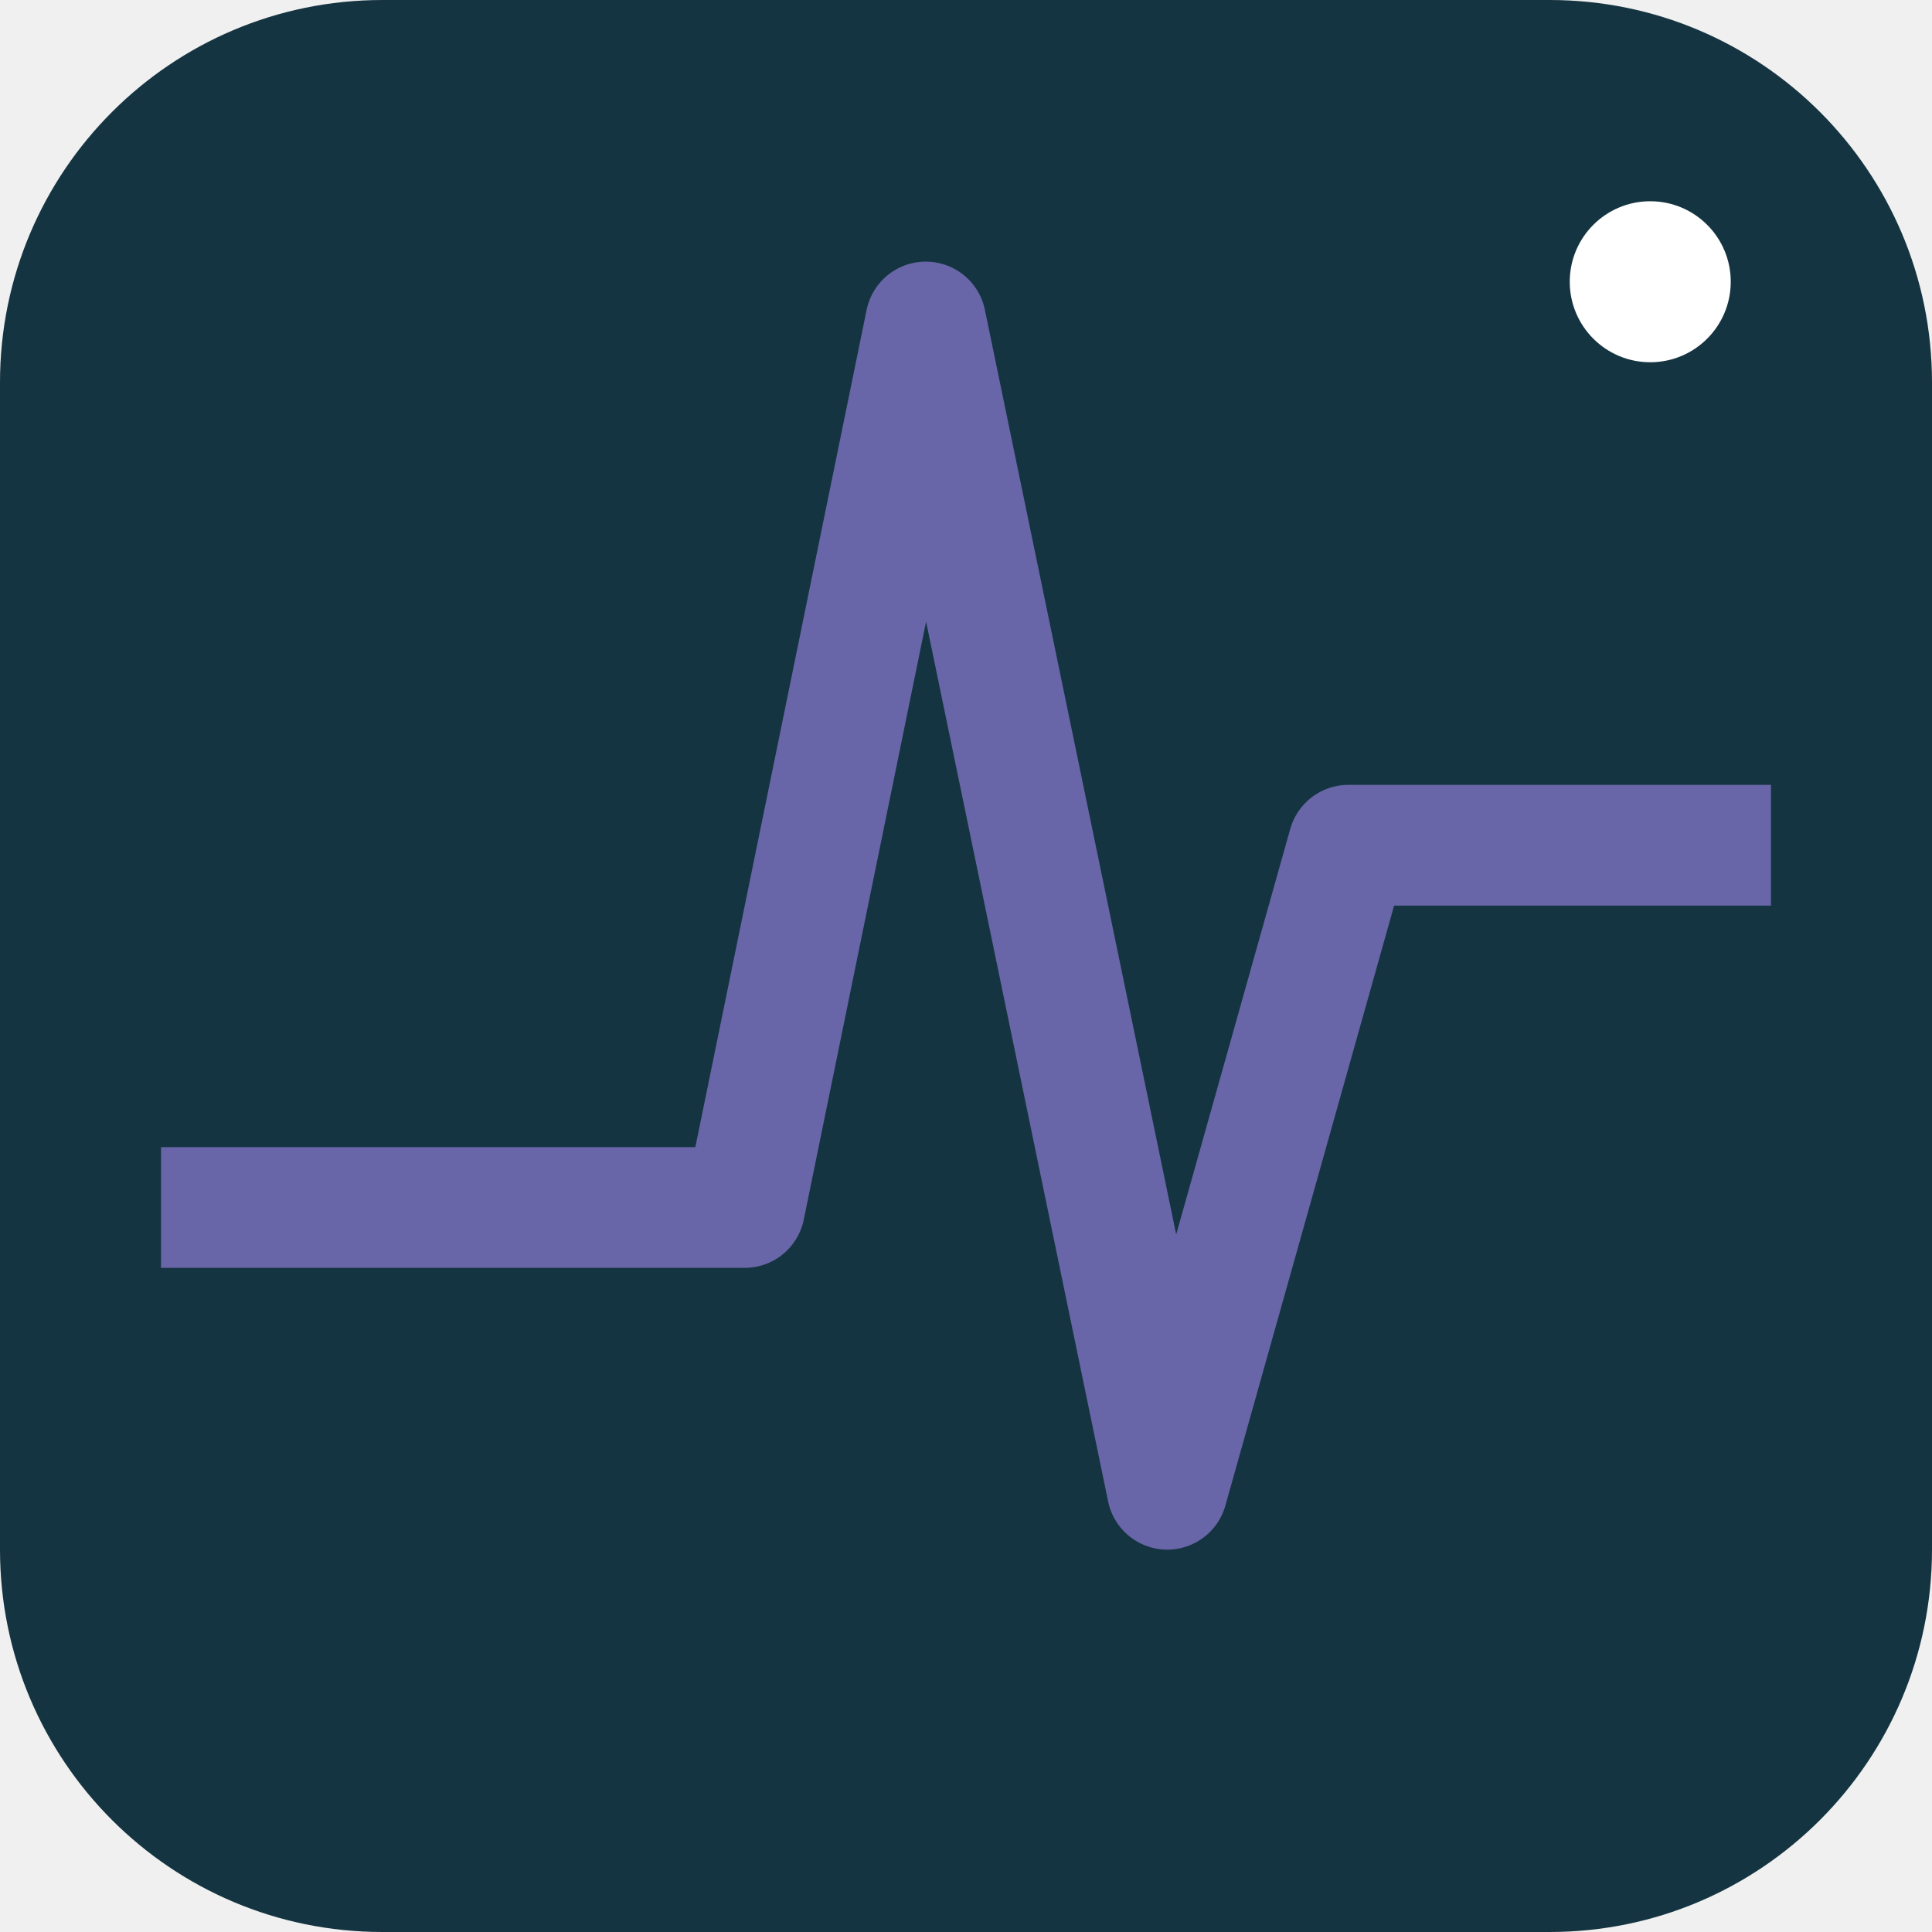
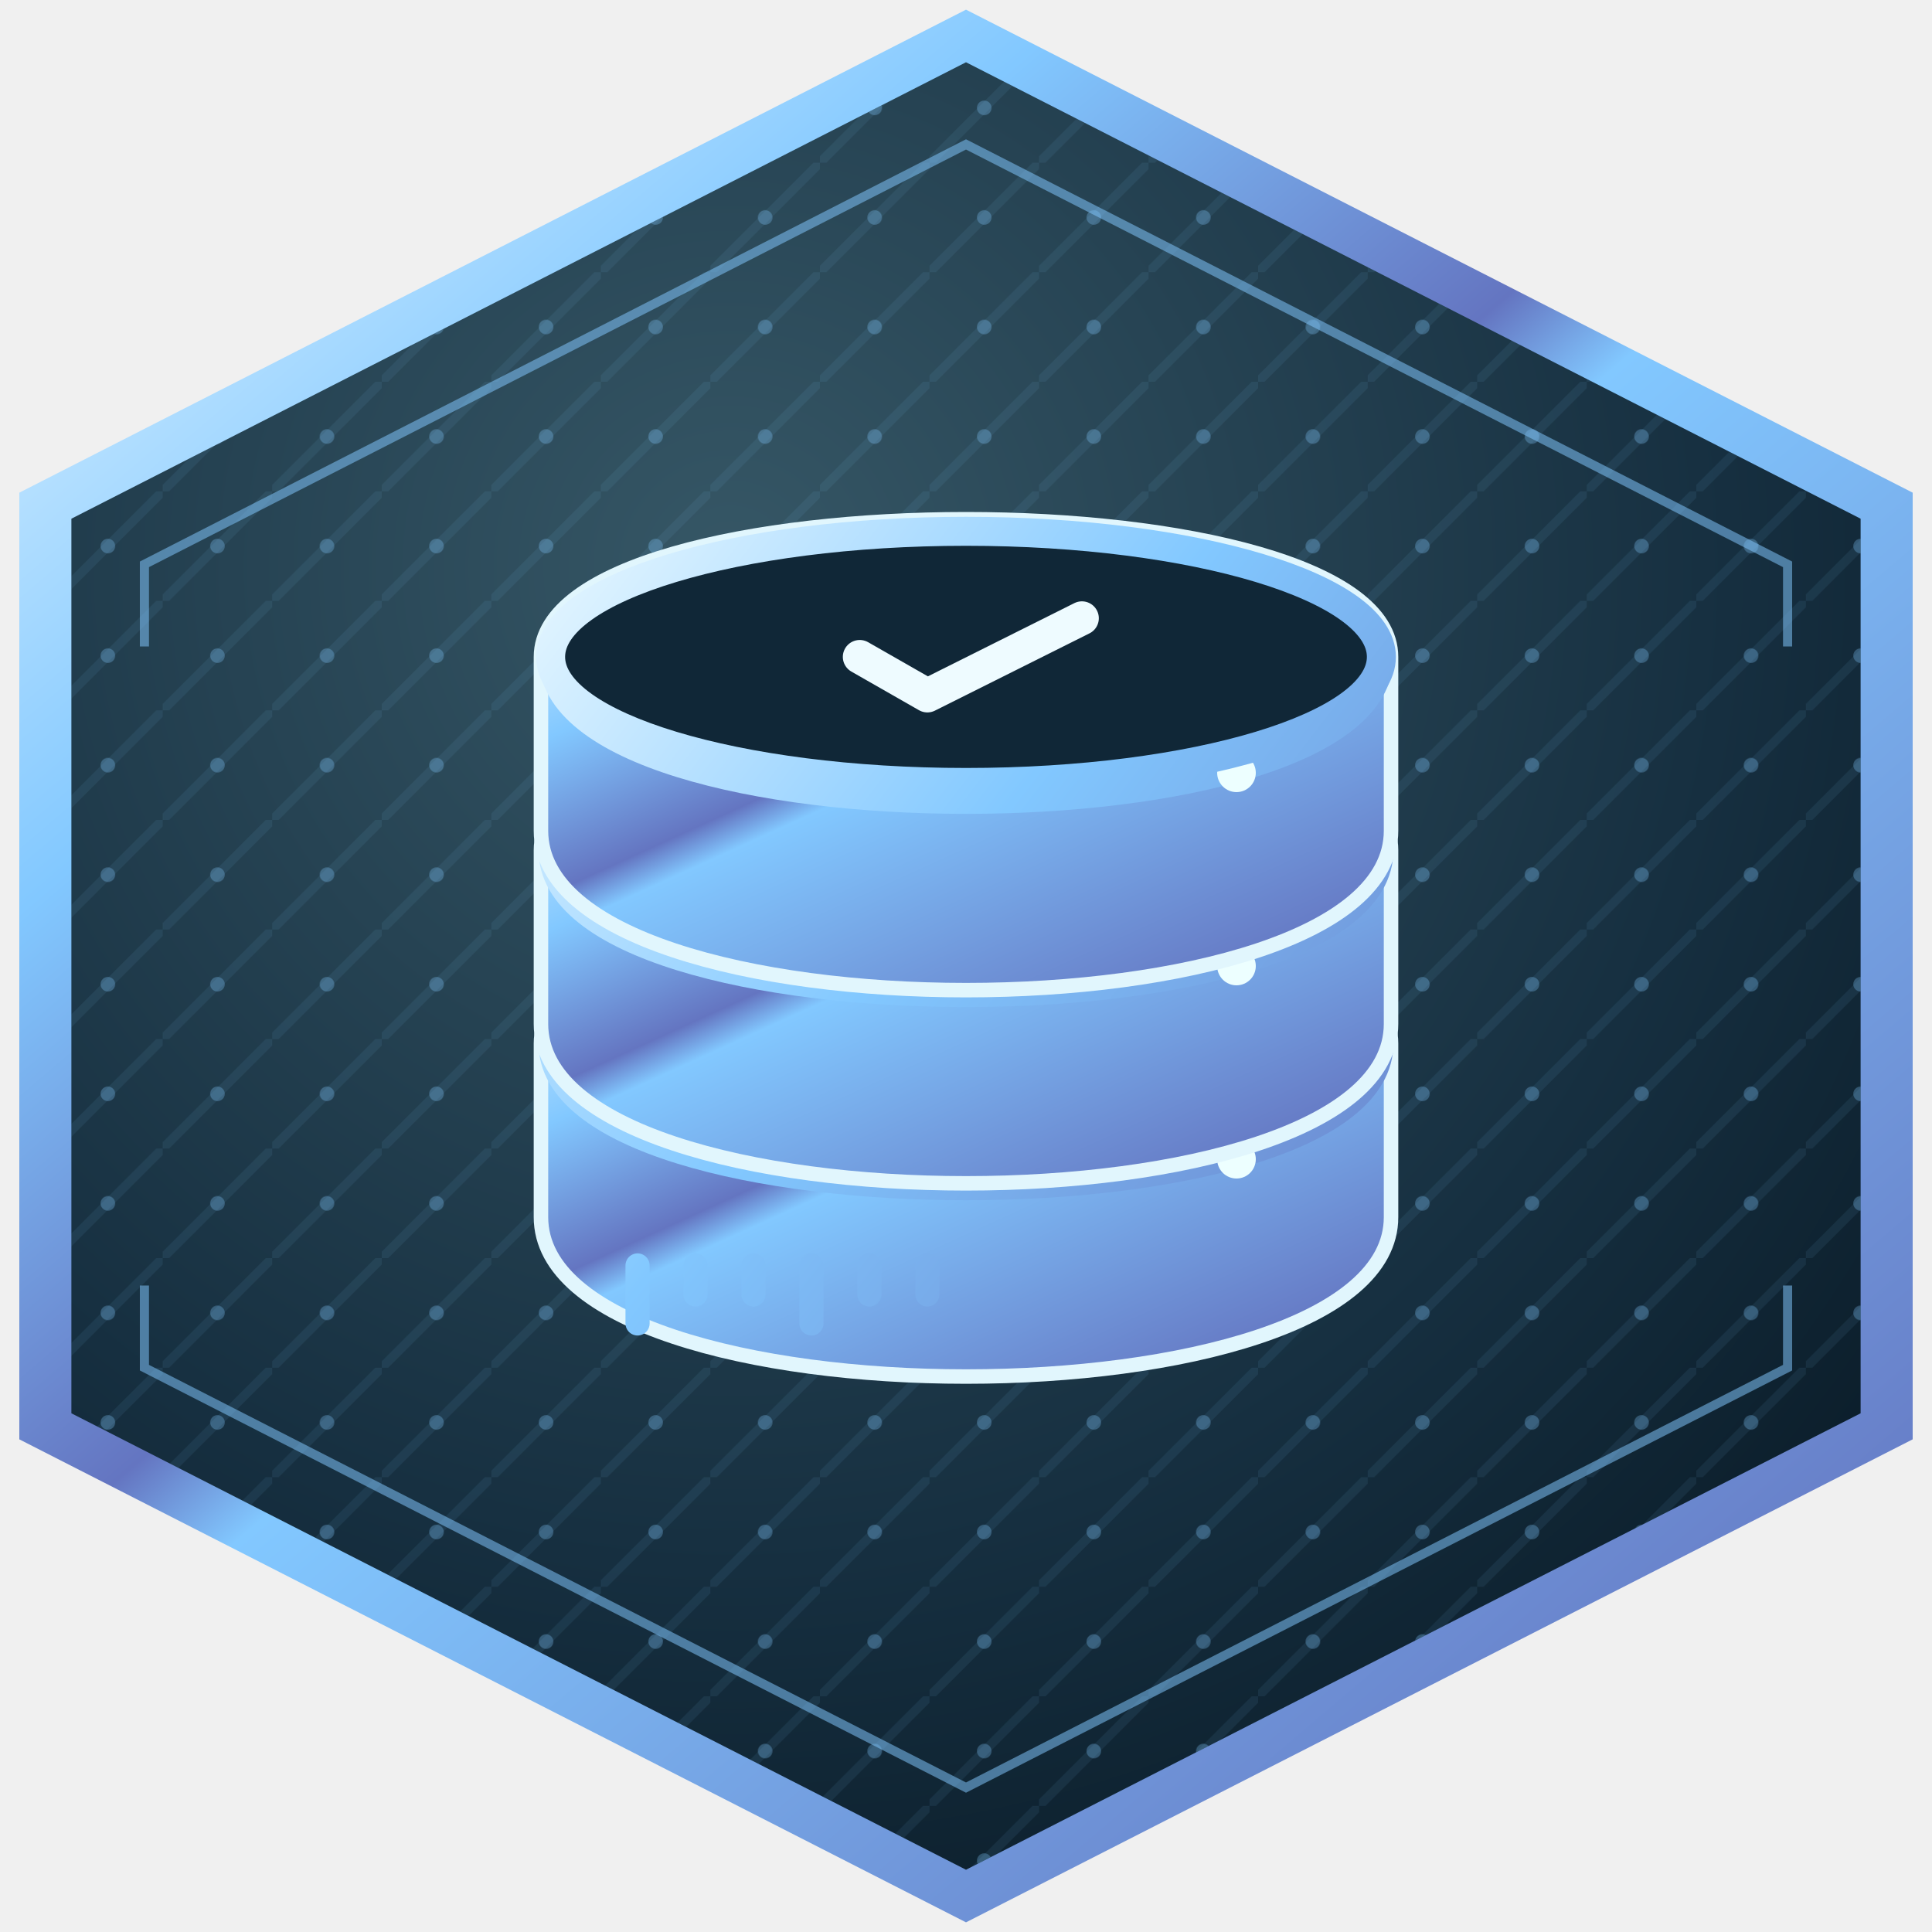
- <svg xmlns="http://www.w3.org/2000/svg" viewBox="0 0 96 96" role="img">
-   <rect width="96" height="96" rx="19" fill="#153441" />
-   <path d="M8 60 H37 l9 -44 12 58 9 -32 H88" fill="none" stroke="#6866a8" stroke-width="6" stroke-linejoin="round" />
-   <circle cx="82" cy="14" r="4" fill="#fff" />
+ <svg xmlns="http://www.w3.org/2000/svg" width="200" height="200" viewBox="0 0 200 200" role="img" aria-labelledby="title desc">
+   <defs>
+     <linearGradient id="metal" x2=".82" y2="1">
+       <stop stop-color="#effbff" />
+       <stop offset=".28" stop-color="#82c8ff" />
+       <stop offset=".48" stop-color="#6475c1" />
+       <stop offset=".53" stop-color="#82c8ff" />
+       <stop offset="1" stop-color="#6475c1" />
+     </linearGradient>
+     <linearGradient id="light" gradientUnits="userSpaceOnUse" x1="48" y1="60" x2="152" y2="140">
+       <stop stop-color="#effbff" />
+       <stop offset=".45" stop-color="#82c8ff" />
+       <stop offset="1" stop-color="#6475c1" />
+     </linearGradient>
+     <radialGradient id="field" cx=".37" cy=".28" r=".85">
+       <stop stop-color="#365766" />
+       <stop offset=".65" stop-color="#162f40" />
+       <stop offset="1" stop-color="#091a26" />
+     </radialGradient>
+     <pattern id="etch" width="12" height="12" patternUnits="userSpaceOnUse">
+       <path d="M0 12 12 0" stroke="#82c8ff" stroke-opacity=".08" />
+       <circle cx="6" cy="6" r=".8" fill="#82c8ff" opacity=".3" />
+     </pattern>
+   </defs>
+   <path d="M100 1 198 51v98l-98 50-98-50V51Z" fill="url(#metal)" />
+   <g transform="translate(100 100) scale(.945) translate(-100 -100)">
+     <path d="M100 1 198 51v98l-98 50-98-50V51Z" fill="url(#field)" />
+     <path d="M100 1 198 51v98l-98 50-98-50V51Z" fill="url(#etch)" />
+     <path d="M10 65v-9l90-46 90 46v9M10 135v9l90 46 90-46v-9" fill="none" stroke="#82c8ff" opacity=".52" />
+   </g>
+   <g fill="none" stroke-linejoin="round" stroke-linecap="round">
+     <path d="M56 108c0-19 88-19 88 0v18c0 22-88 22-88 0Z" fill="url(#metal)" stroke="#e1f6fd" stroke-width="1.5" />
+     <path d="M57 108c0 20 86 20 86 0" stroke="url(#light)" stroke-width="2.5" />
+     <circle cx="128" cy="120" r="2" fill="#edffff" />
+     <path d="M56 88c0-19 88-19 88 0v18c0 22-88 22-88 0Z" fill="url(#metal)" stroke="#e1f6fd" stroke-width="1.5" />
+     <path d="M57 88c0 20 86 20 86 0" stroke="url(#light)" stroke-width="2.5" />
+     <circle cx="128" cy="100" r="2" fill="#edffff" />
+     <path d="M56 68c0-19 88-19 88 0v18c0 22-88 22-88 0Z" fill="url(#metal)" stroke="#e1f6fd" stroke-width="1.5" />
+     <path d="M57 68c0 20 86 20 86 0" stroke="url(#light)" stroke-width="2.5" />
+     <circle cx="128" cy="80" r="2" fill="#edffff" />
+     <ellipse cx="100" cy="68" rx="43" ry="13" fill="#102737" stroke="url(#light)" stroke-width="3" />
+     <path d="m89 68 7 4 16-8" stroke="#eefbff" stroke-width="3.5" />
+     <path d="M66 131v6" stroke="url(#light)" stroke-width="2.5" />
+     <path d="M72 131v3" stroke="url(#light)" stroke-width="2.5" />
+     <path d="M78 131v3" stroke="url(#light)" stroke-width="2.5" />
+     <path d="M84 131v6" stroke="url(#light)" stroke-width="2.5" />
+     <path d="M90 131v3" stroke="url(#light)" stroke-width="2.5" />
+     <path d="M96 131v3" stroke="url(#light)" stroke-width="2.5" />
+   </g>
</svg>
